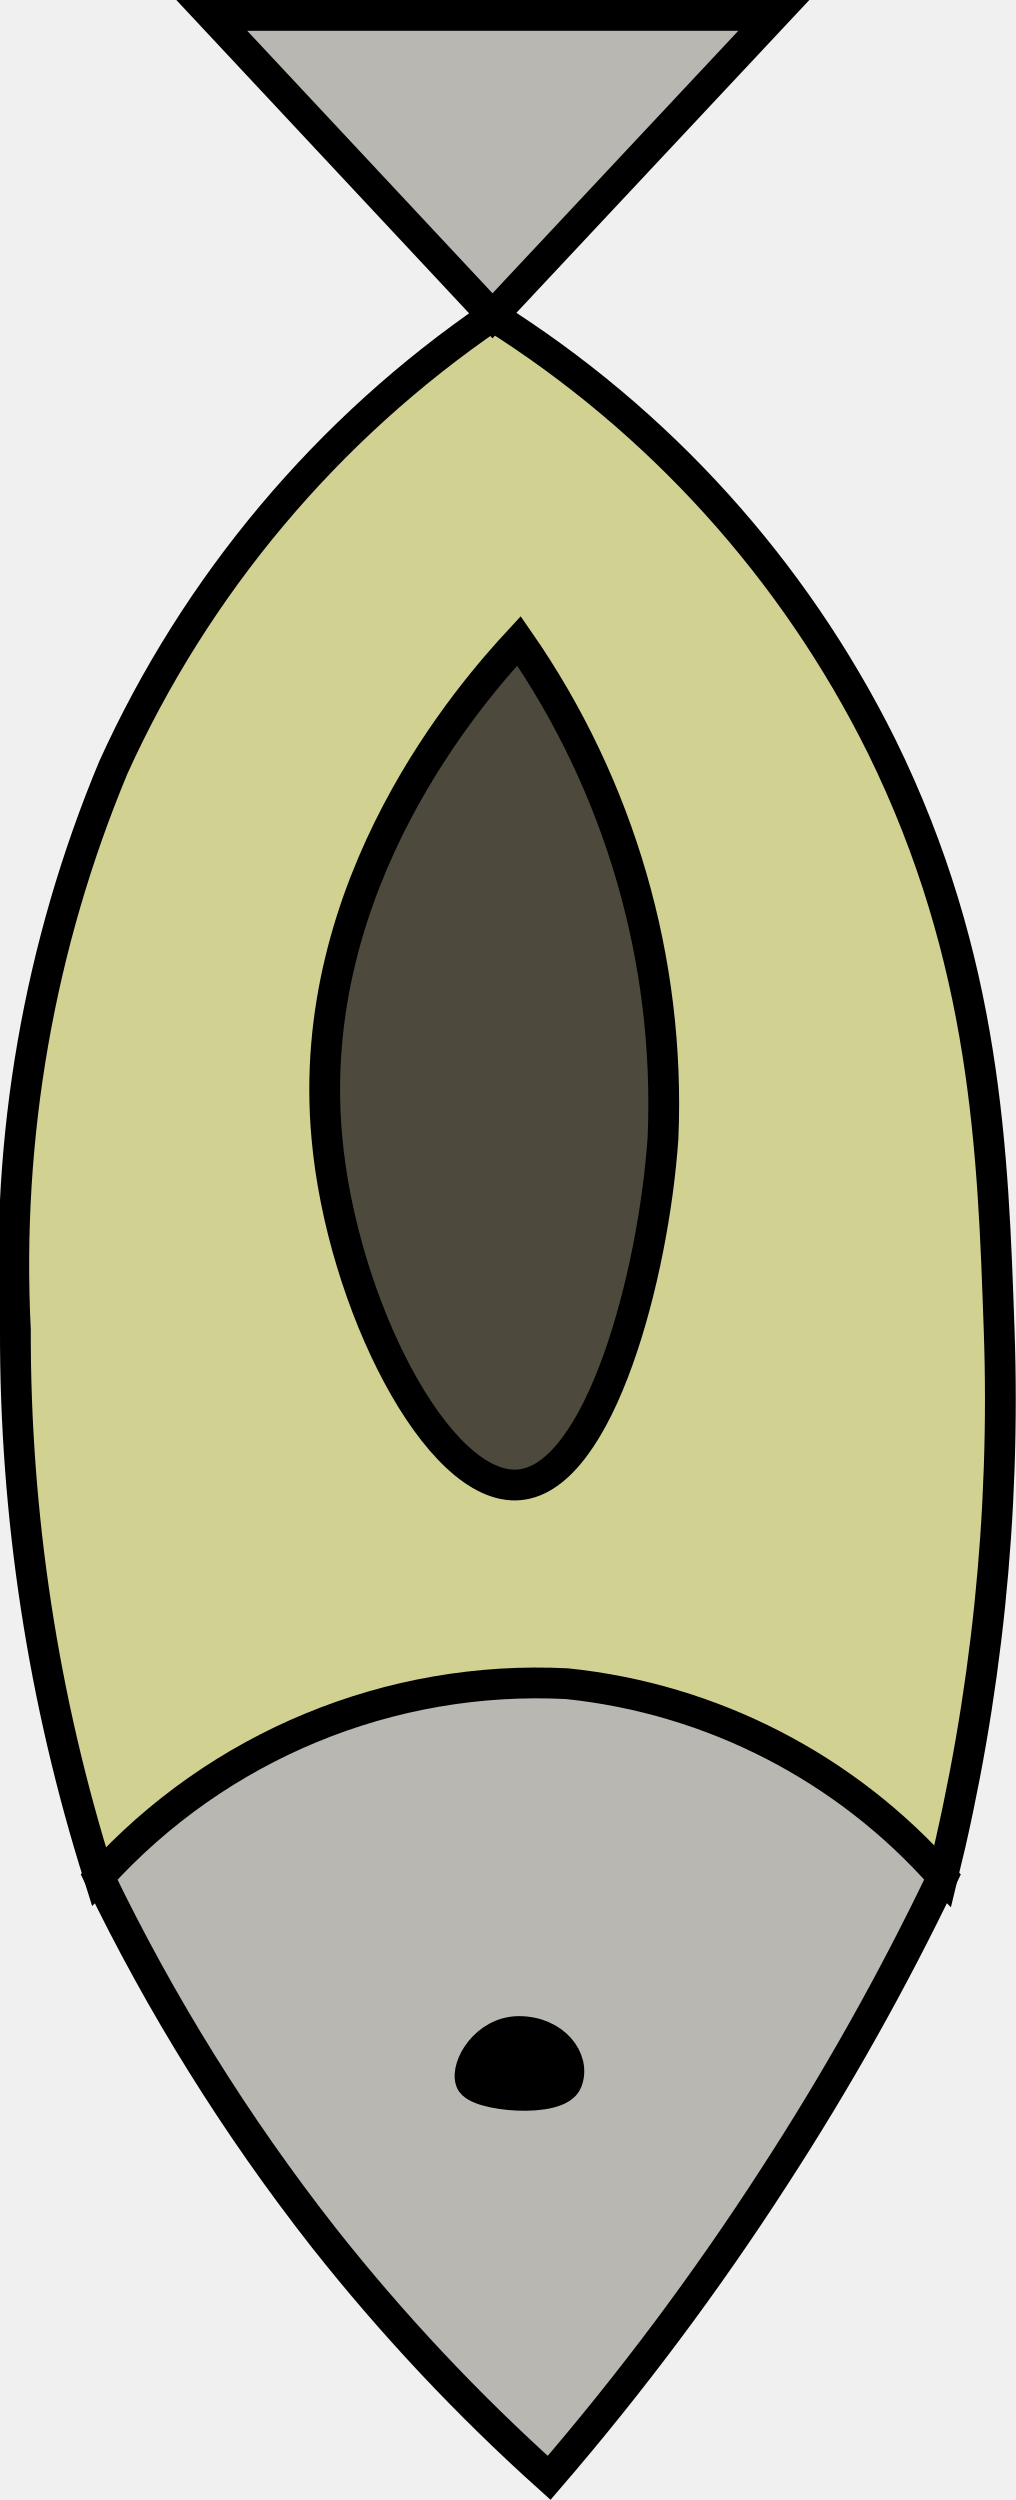
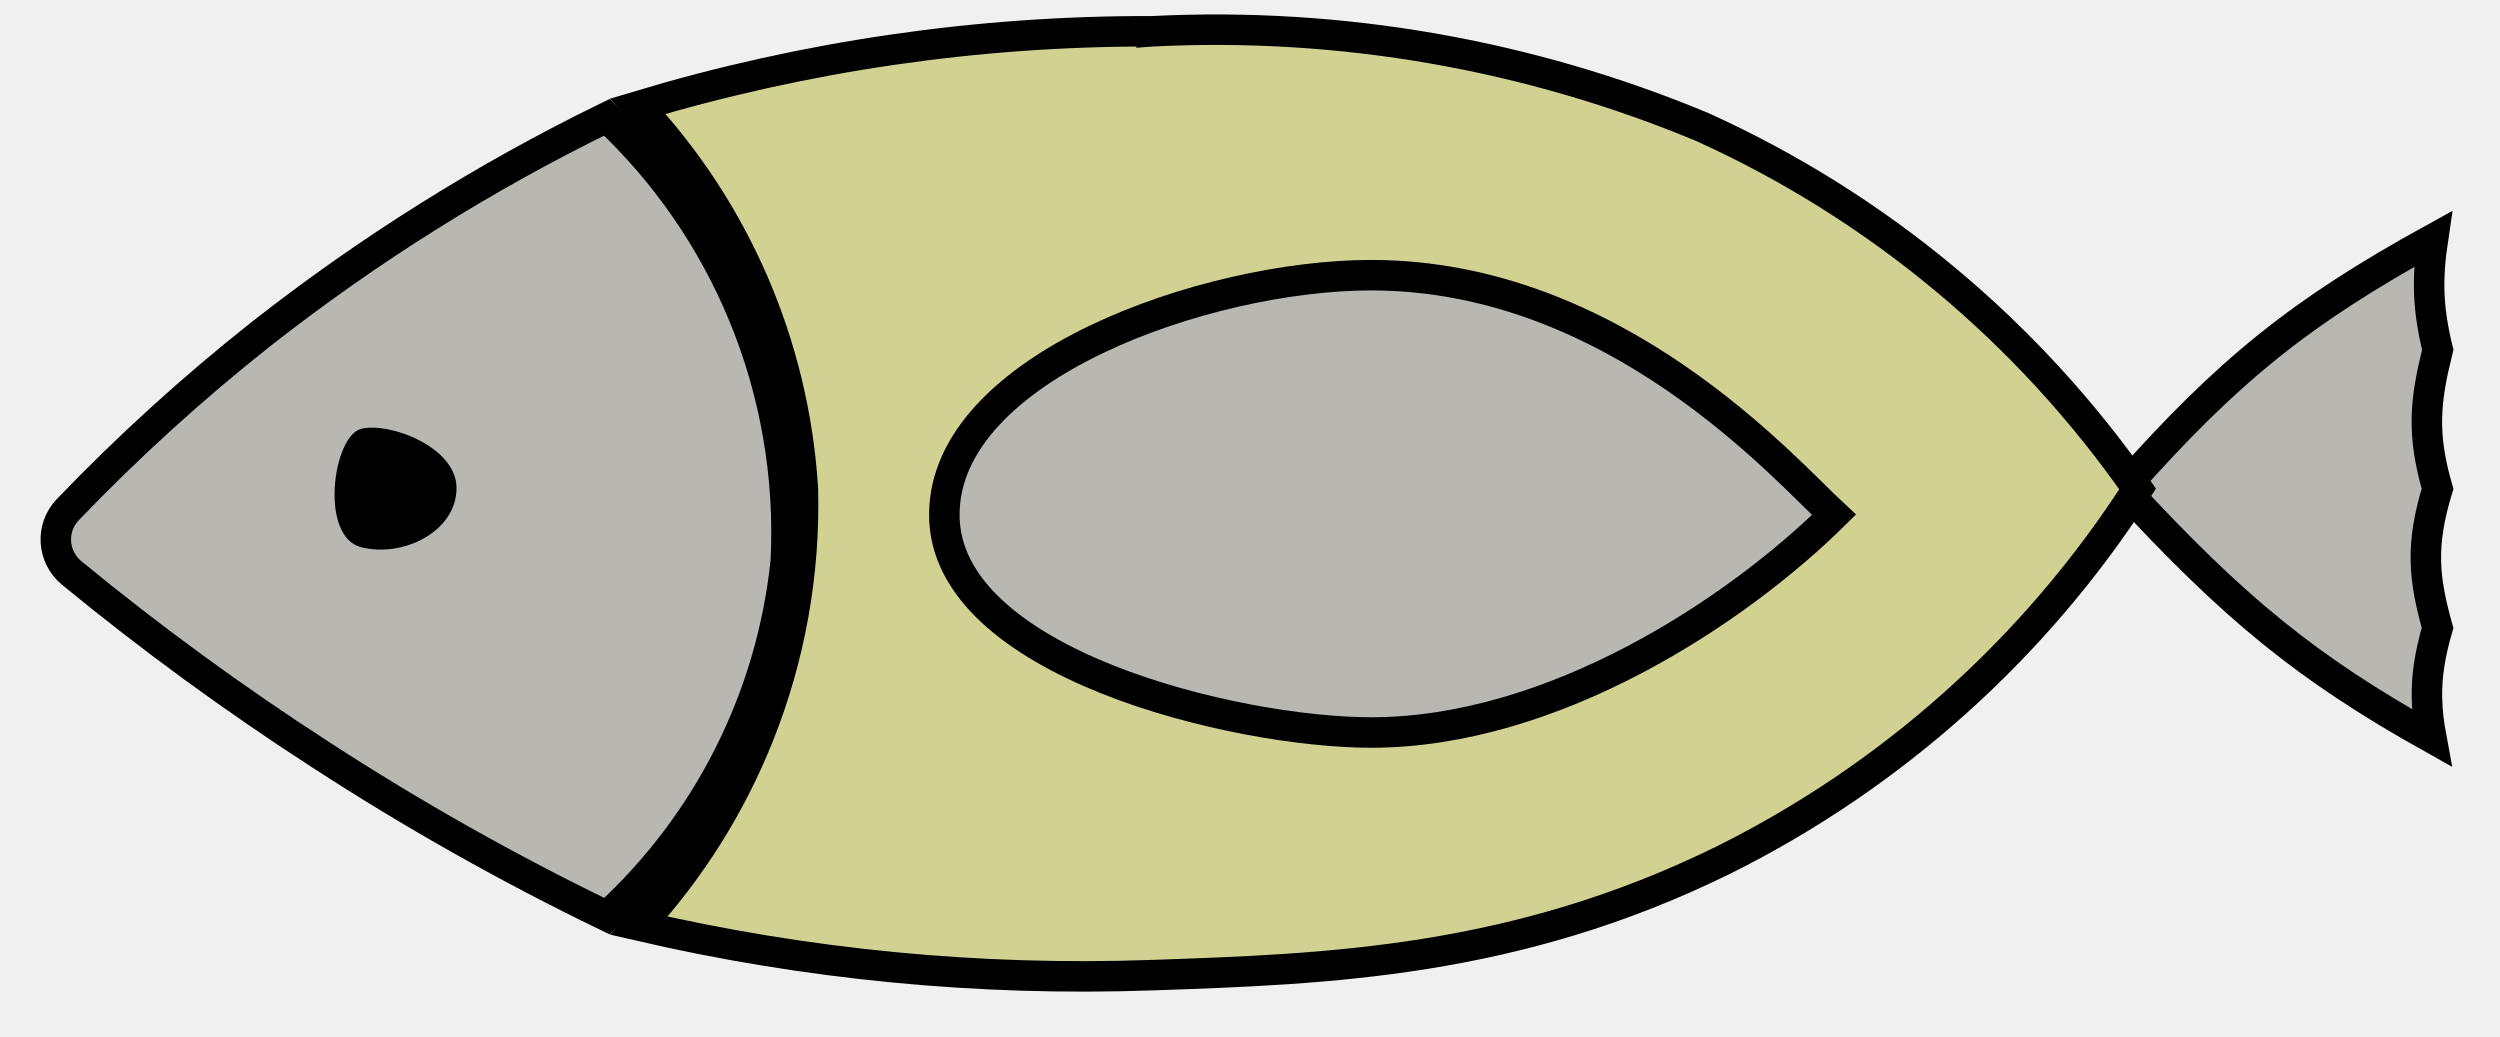
- <svg xmlns="http://www.w3.org/2000/svg" viewBox="0 0 16.5 40.61">
+ <svg xmlns="http://www.w3.org/2000/svg" width="41" height="17" viewBox="0 0 41 17" fill="none">
+   <g clip-path="url(#clip0_382_52502)">
+     <path d="M34.823 8.01C36.555 6.048 37.761 5.1 39.9 3.92C39.803 4.567 39.812 5.052 39.979 5.736C39.877 6.148 39.808 6.495 39.801 6.855C39.794 7.215 39.848 7.575 39.976 8.016C39.837 8.47 39.777 8.837 39.784 9.199C39.791 9.558 39.865 9.899 39.976 10.299C39.85 10.73 39.795 11.085 39.802 11.447C39.806 11.661 39.831 11.873 39.873 12.098C37.827 10.952 36.634 9.975 34.823 8.01Z" fill="#B8B7B1" stroke="black" stroke-width="0.5" stroke-miterlimit="10" />
+     <path d="M18.886 0.513L18.886 0.514L18.899 0.513C21.985 0.358 25.066 0.895 27.917 2.083C30.789 3.383 33.255 5.434 35.057 8.019C33.382 10.625 31.032 12.73 28.256 14.109C24.844 15.786 21.775 15.893 18.915 15.992L18.878 15.993L18.878 15.993C16.054 16.092 13.231 15.819 10.479 15.181C11.318 14.271 11.983 13.214 12.443 12.062C12.958 10.774 13.204 9.394 13.167 8.006L13.167 8.006L13.166 7.997C13.017 5.657 12.058 3.447 10.461 1.742C13.193 0.92 16.032 0.506 18.886 0.513Z" fill="#D1D191" stroke="black" stroke-width="0.5" stroke-miterlimit="10" />
+     <path d="M5.253 12.374L5.252 12.373C3.838 11.46 2.477 10.466 1.177 9.398C0.855 9.133 0.826 8.656 1.112 8.358C2.104 7.324 3.166 6.359 4.291 5.47C6.049 4.092 7.946 2.903 9.953 1.923C10.92 2.832 11.683 3.937 12.191 5.165C12.719 6.444 12.957 7.823 12.887 9.204C12.655 11.44 11.61 13.51 9.954 15.025C8.333 14.241 6.763 13.355 5.253 12.374Z" fill="#B8B7B1" stroke="black" stroke-width="0.5" stroke-miterlimit="10" />
+     <path d="M30.077 8.443C29.267 7.693 26.487 4.513 22.487 4.513C19.796 4.513 15.487 6.013 15.487 8.443C15.487 10.873 20.262 12.013 22.487 12.013C25.487 12.013 28.487 10.013 30.077 8.443Z" fill="#B8B7B1" stroke="black" stroke-width="0.5" stroke-miterlimit="10" />
+     <path d="M7.487 8.003C7.487 7.331 6.388 6.919 5.925 7.032C5.462 7.144 5.231 8.8 5.925 8.975C6.619 9.149 7.487 8.713 7.487 8.003Z" fill="black" />
+   </g>
  <defs>
-     <style type="text/css">.cls-1{fill:#d1d191;}.cls-1,.cls-2,.cls-3,.cls-4{stroke:#000;stroke-miterlimit:10;stroke-width:0.5px;}.cls-2{fill:#b8b7b1;}.cls-3{fill:#4d4a3d;}</style>
+     <clipPath id="clip0_382_52502">
+       <rect width="41" height="17" fill="white" />
+     </clipPath>
  </defs>
-   <g id="Слой_2" data-name="Слой 2">
-     <g id="фон">
-       <path class="cls-1" d="M1.84,12.47A21,21,0,0,0,.25,21.6a29.26,29.26,0,0,0,1.36,8.89A9.84,9.84,0,0,1,8,27.57a9.94,9.94,0,0,1,7.31,2.92,32.46,32.46,0,0,0,.92-8.89c-.1-2.87-.2-6-1.91-9.48A17.41,17.41,0,0,0,8,5.13,17.75,17.75,0,0,0,1.84,12.47Z" />
-       <path class="cls-2" d="M1.61,30.49a9.6,9.6,0,0,1,7.6-3.14,9.43,9.43,0,0,1,6.1,3.14,43.24,43.24,0,0,1-2.74,4.88,44.2,44.2,0,0,1-3.65,4.88,31.46,31.46,0,0,1-3.66-3.9A32.09,32.09,0,0,1,1.61,30.49Z" />
-       <path class="cls-3" d="M8.43,10.41c-.75.81-3.5,3.93-3.12,8.07.24,2.68,1.8,5.75,3.12,5.64s2.19-3.42,2.34-5.64A13.18,13.18,0,0,0,8.43,10.41Z" />
-       <path class="cls-4" d="M8.43,33c-.54,0-.87.57-.78.81s1.42.36,1.56,0S9,33,8.43,33Z" />
-       <path class="cls-2" d="M8,5.13,3.44.25h9.13Z" />
-     </g>
-   </g>
</svg>
